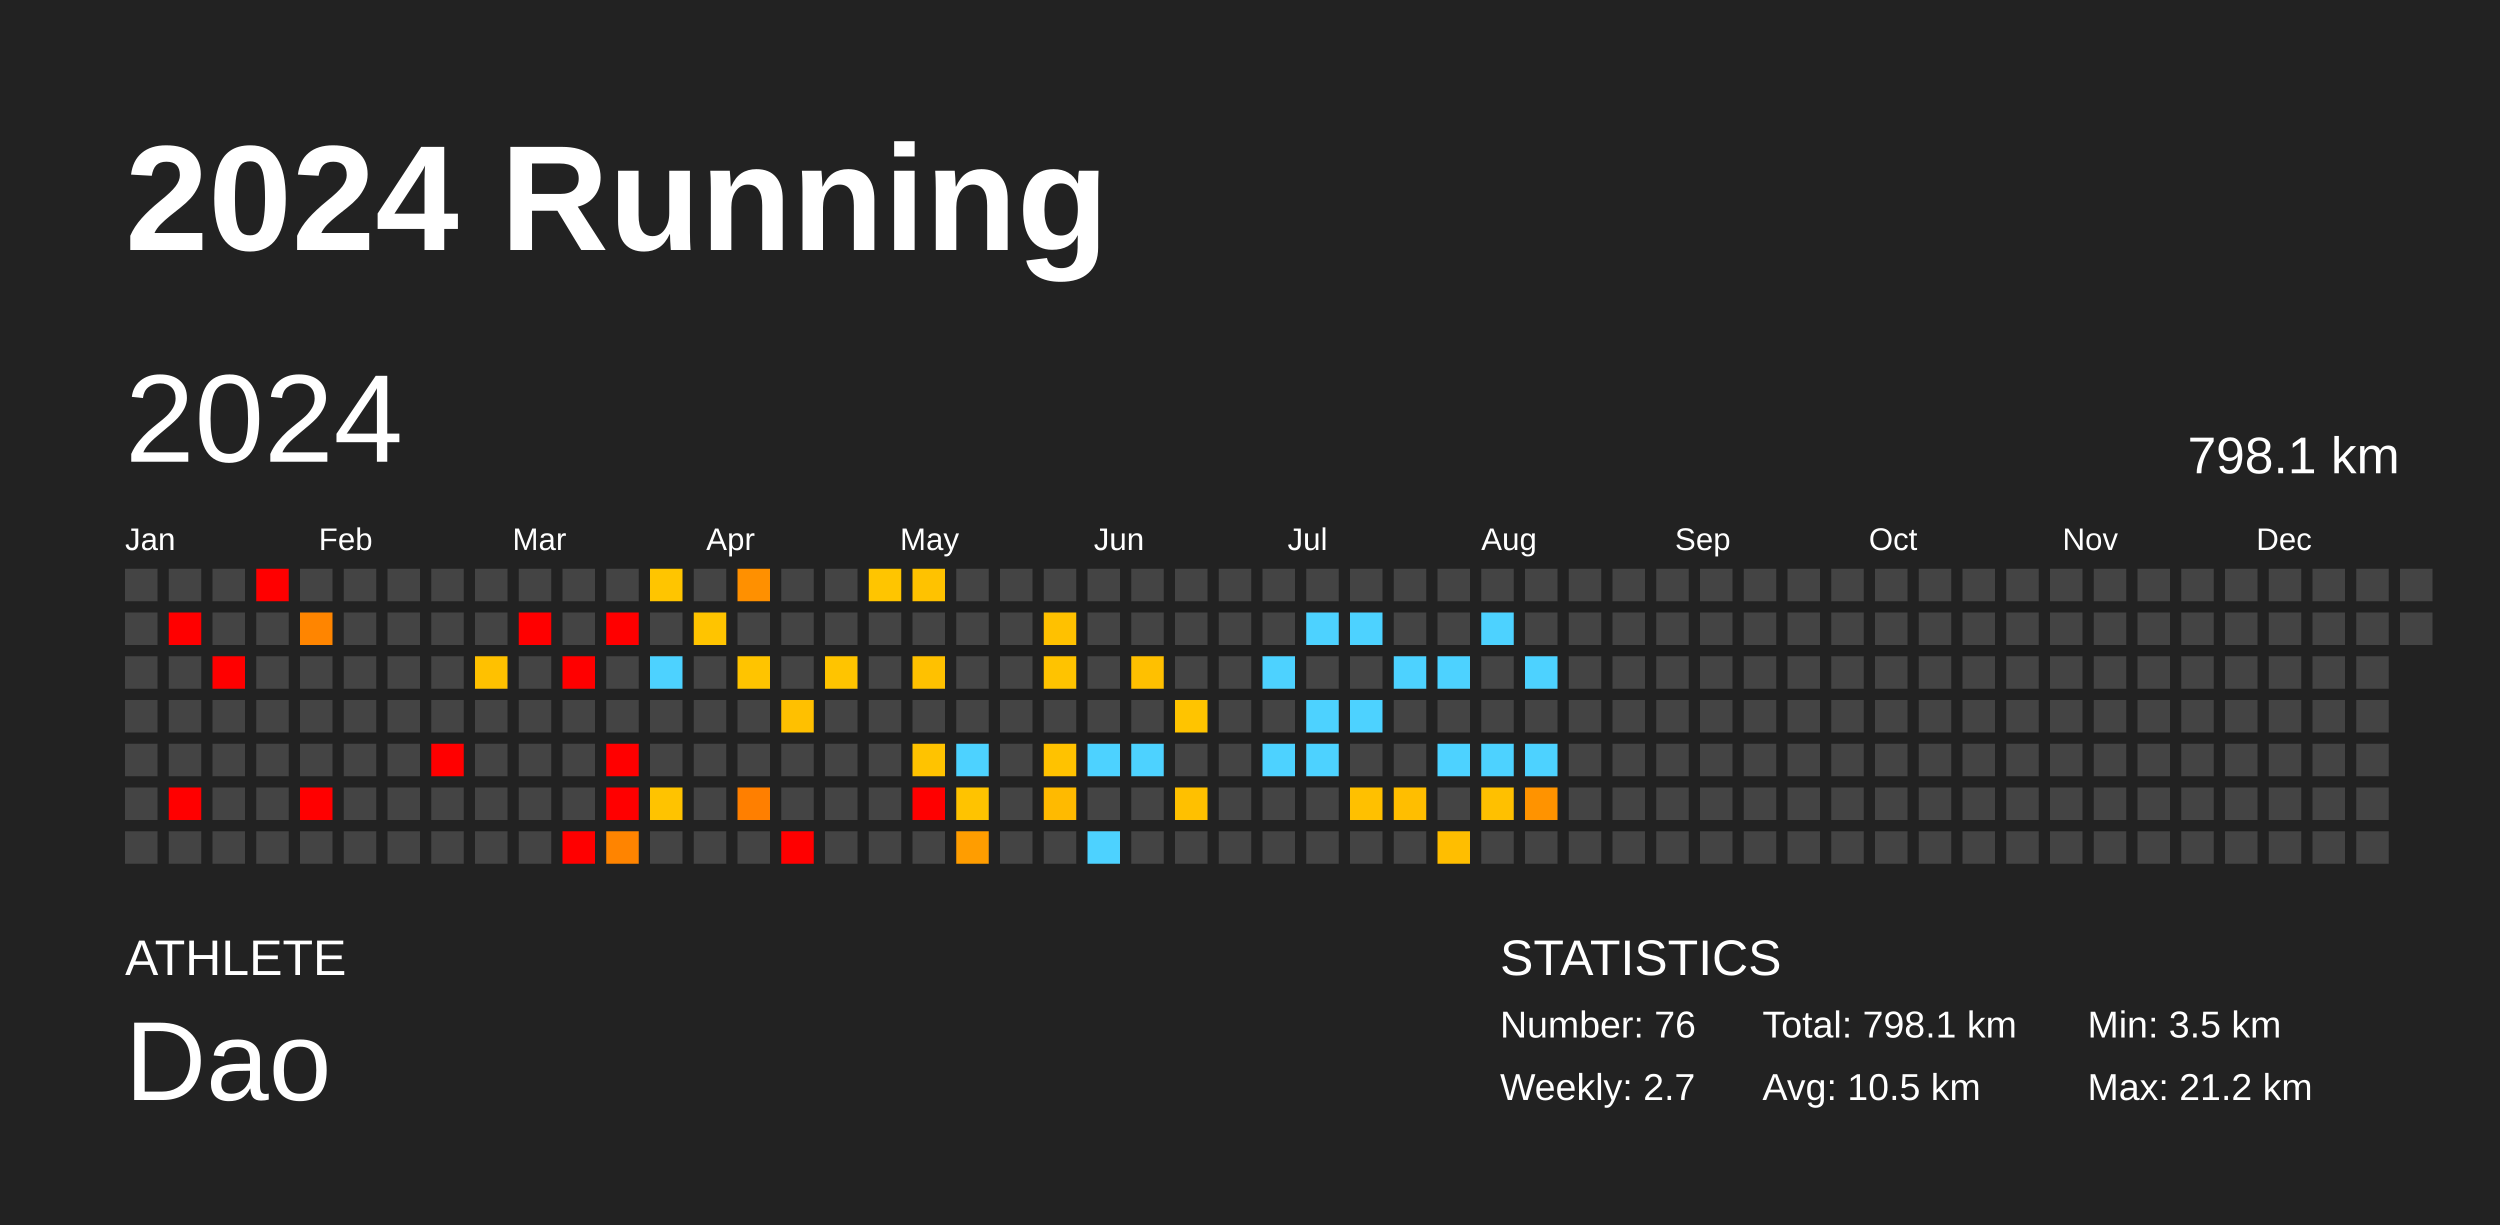
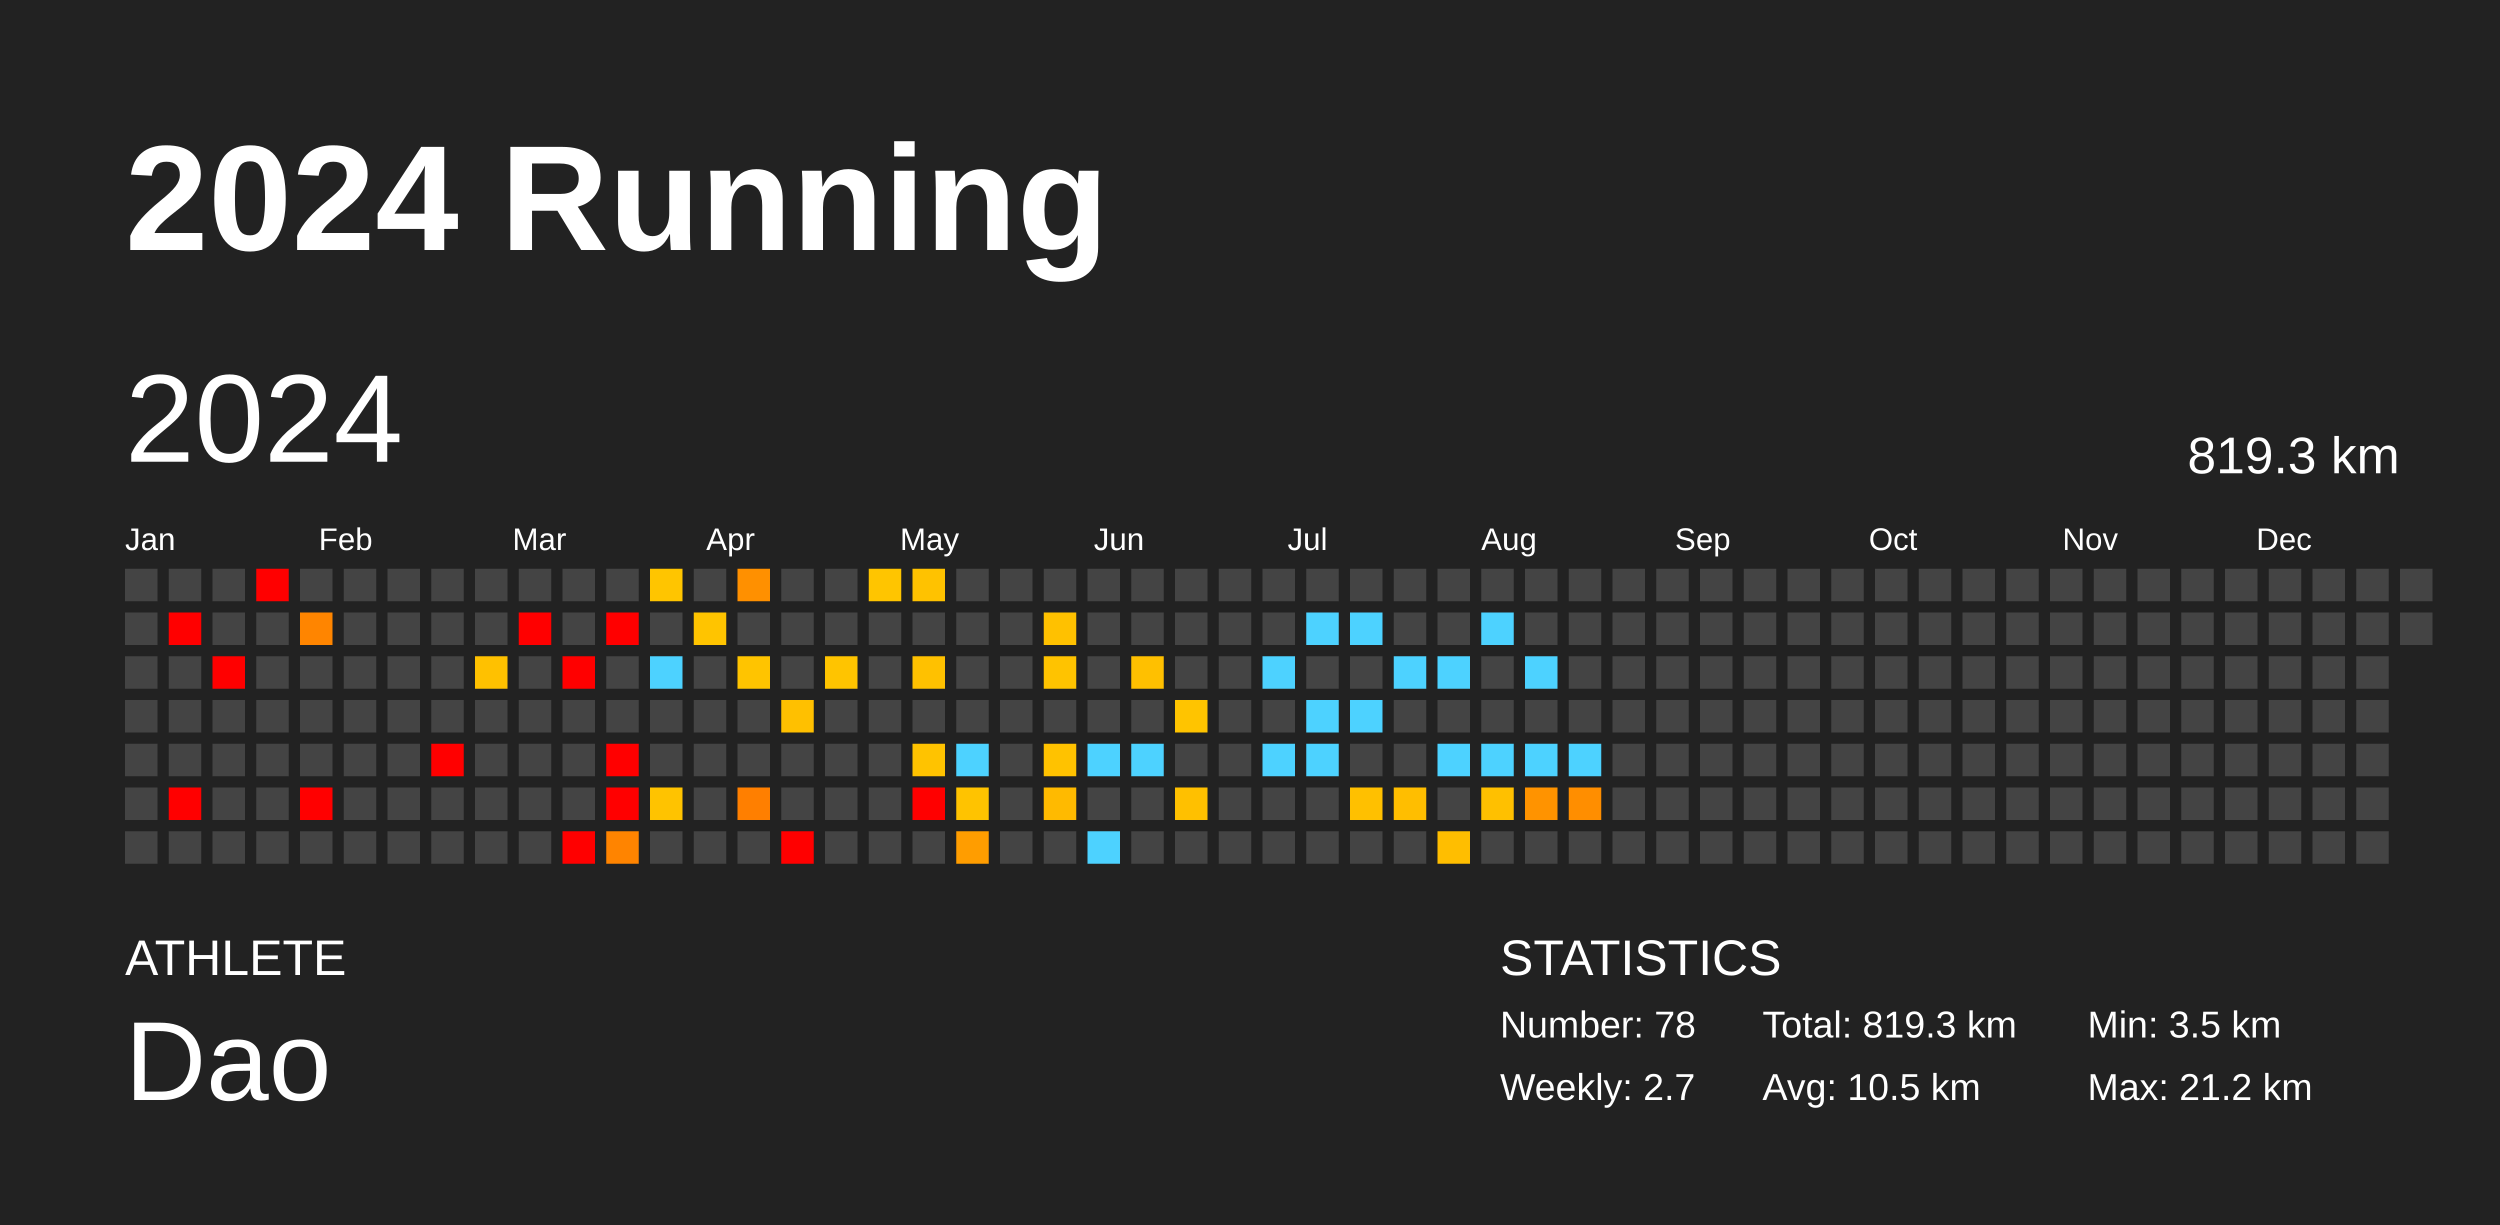
<svg xmlns="http://www.w3.org/2000/svg" baseProfile="full" height="98mm" version="1.1" viewBox="0,0,200,98" width="200mm">
  <defs />
  <rect fill="#222222" height="98" width="200" x="0" y="0" />
  <text fill="#FFFFFF" style="font-size:12px; font-family:Arial; font-weight:bold;" x="10" y="20">2024 Running</text>
  <text fill="#FFFFFF" style="font-size:4px; font-family:Arial" x="10" y="78">ATHLETE</text>
  <text fill="#FFFFFF" style="font-size:9px; font-family:Arial" x="10" y="88">Dao</text>
  <text fill="#FFFFFF" style="font-size:4px; font-family:Arial" x="120" y="78">STATISTICS</text>
-   <text fill="#FFFFFF" style="font-size:3px; font-family:Arial" x="120" y="83">Number: 76</text>
+   <text fill="#FFFFFF" style="font-size:3px; font-family:Arial" x="120" y="83">Number: 78</text>
  <text fill="#FFFFFF" style="font-size:3px; font-family:Arial" x="120" y="88">Weekly: 2.7</text>
-   <text fill="#FFFFFF" style="font-size:3px; font-family:Arial" x="141" y="83">Total: 798.1 km</text>
+   <text fill="#FFFFFF" style="font-size:3px; font-family:Arial" x="141" y="83">Total: 819.3 km</text>
  <text fill="#FFFFFF" style="font-size:3px; font-family:Arial" x="141" y="88">Avg: 10.5 km</text>
  <text fill="#FFFFFF" style="font-size:3px; font-family:Arial" x="167" y="83">Min: 3.5 km</text>
  <text fill="#FFFFFF" style="font-size:3px; font-family:Arial" x="167" y="88">Max: 21.2 km</text>
  <text dominant-baseline="hanging" fill="#FFFFFF" style="font-size:10.0px; font-family:Arial;" x="10" y="30">2024</text>
-   <text dominant-baseline="hanging" fill="#FFFFFF" style="font-size:4.125px; font-family:Arial;" x="175" y="35">798.1 km</text>
+   <text dominant-baseline="hanging" fill="#FFFFFF" style="font-size:4.125px; font-family:Arial;" x="175" y="35">819.3 km</text>
  <text fill="#FFFFFF" style="font-size:2.5px; font-family:Arial" x="10.0" y="44">Jan</text>
  <text fill="#FFFFFF" style="font-size:2.5px; font-family:Arial" x="25.5" y="44">Feb</text>
  <text fill="#FFFFFF" style="font-size:2.5px; font-family:Arial" x="41.0" y="44">Mar</text>
  <text fill="#FFFFFF" style="font-size:2.5px; font-family:Arial" x="56.5" y="44">Apr</text>
  <text fill="#FFFFFF" style="font-size:2.5px; font-family:Arial" x="72.0" y="44">May</text>
  <text fill="#FFFFFF" style="font-size:2.5px; font-family:Arial" x="87.5" y="44">Jun</text>
  <text fill="#FFFFFF" style="font-size:2.5px; font-family:Arial" x="103.0" y="44">Jul</text>
  <text fill="#FFFFFF" style="font-size:2.5px; font-family:Arial" x="118.5" y="44">Aug</text>
  <text fill="#FFFFFF" style="font-size:2.5px; font-family:Arial" x="134.0" y="44">Sep</text>
  <text fill="#FFFFFF" style="font-size:2.5px; font-family:Arial" x="149.5" y="44">Oct</text>
  <text fill="#FFFFFF" style="font-size:2.5px; font-family:Arial" x="165.0" y="44">Nov</text>
  <text fill="#FFFFFF" style="font-size:2.5px; font-family:Arial" x="180.5" y="44">Dec</text>
  <rect fill="#444444" height="2.6" width="2.6" x="10.0" y="45.5" />
  <rect fill="#444444" height="2.6" width="2.6" x="10.0" y="49.0" />
  <rect fill="#444444" height="2.6" width="2.6" x="10.0" y="52.5" />
  <rect fill="#444444" height="2.6" width="2.6" x="10.0" y="56.0" />
  <rect fill="#444444" height="2.6" width="2.6" x="10.0" y="59.5" />
  <rect fill="#444444" height="2.6" width="2.6" x="10.0" y="63.0" />
  <rect fill="#444444" height="2.6" width="2.6" x="10.0" y="66.5" />
  <rect fill="#444444" height="2.6" width="2.6" x="13.5" y="45.5" />
  <rect fill="red" height="2.6" width="2.6" x="13.5" y="49.0" />
  <rect fill="#444444" height="2.6" width="2.6" x="13.5" y="52.5" />
  <rect fill="#444444" height="2.6" width="2.6" x="13.5" y="56.0" />
  <rect fill="#444444" height="2.6" width="2.6" x="13.5" y="59.5" />
  <rect fill="red" height="2.6" width="2.6" x="13.5" y="63.0" />
  <rect fill="#444444" height="2.6" width="2.6" x="13.5" y="66.5" />
  <rect fill="#444444" height="2.6" width="2.6" x="17.0" y="45.5" />
  <rect fill="#444444" height="2.6" width="2.6" x="17.0" y="49.0" />
  <rect fill="red" height="2.6" width="2.6" x="17.0" y="52.5" />
  <rect fill="#444444" height="2.6" width="2.6" x="17.0" y="56.0" />
  <rect fill="#444444" height="2.6" width="2.6" x="17.0" y="59.5" />
  <rect fill="#444444" height="2.6" width="2.6" x="17.0" y="63.0" />
  <rect fill="#444444" height="2.6" width="2.6" x="17.0" y="66.5" />
  <rect fill="red" height="2.6" width="2.6" x="20.5" y="45.5" />
  <rect fill="#444444" height="2.6" width="2.6" x="20.5" y="49.0" />
  <rect fill="#444444" height="2.6" width="2.6" x="20.5" y="52.5" />
  <rect fill="#444444" height="2.6" width="2.6" x="20.5" y="56.0" />
  <rect fill="#444444" height="2.6" width="2.6" x="20.5" y="59.5" />
  <rect fill="#444444" height="2.6" width="2.6" x="20.5" y="63.0" />
  <rect fill="#444444" height="2.6" width="2.6" x="20.5" y="66.5" />
  <rect fill="#444444" height="2.6" width="2.6" x="24.0" y="45.5" />
  <rect fill="#ff8500" height="2.6" width="2.6" x="24.0" y="49.0" />
  <rect fill="#444444" height="2.6" width="2.6" x="24.0" y="52.5" />
  <rect fill="#444444" height="2.6" width="2.6" x="24.0" y="56.0" />
  <rect fill="#444444" height="2.6" width="2.6" x="24.0" y="59.5" />
  <rect fill="red" height="2.6" width="2.6" x="24.0" y="63.0" />
  <rect fill="#444444" height="2.6" width="2.6" x="24.0" y="66.5" />
  <rect fill="#444444" height="2.6" width="2.6" x="27.5" y="45.5" />
  <rect fill="#444444" height="2.6" width="2.6" x="27.5" y="49.0" />
  <rect fill="#444444" height="2.6" width="2.6" x="27.5" y="52.5" />
  <rect fill="#444444" height="2.6" width="2.6" x="27.5" y="56.0" />
  <rect fill="#444444" height="2.6" width="2.6" x="27.5" y="59.5" />
  <rect fill="#444444" height="2.6" width="2.6" x="27.5" y="63.0" />
  <rect fill="#444444" height="2.6" width="2.6" x="27.5" y="66.5" />
  <rect fill="#444444" height="2.6" width="2.6" x="31.0" y="45.5" />
  <rect fill="#444444" height="2.6" width="2.6" x="31.0" y="49.0" />
  <rect fill="#444444" height="2.6" width="2.6" x="31.0" y="52.5" />
  <rect fill="#444444" height="2.6" width="2.6" x="31.0" y="56.0" />
  <rect fill="#444444" height="2.6" width="2.6" x="31.0" y="59.5" />
  <rect fill="#444444" height="2.6" width="2.6" x="31.0" y="63.0" />
  <rect fill="#444444" height="2.6" width="2.6" x="31.0" y="66.5" />
  <rect fill="#444444" height="2.6" width="2.6" x="34.5" y="45.5" />
  <rect fill="#444444" height="2.6" width="2.6" x="34.5" y="49.0" />
  <rect fill="#444444" height="2.6" width="2.6" x="34.5" y="52.5" />
  <rect fill="#444444" height="2.6" width="2.6" x="34.5" y="56.0" />
  <rect fill="red" height="2.6" width="2.6" x="34.5" y="59.5" />
  <rect fill="#444444" height="2.6" width="2.6" x="34.5" y="63.0" />
  <rect fill="#444444" height="2.6" width="2.6" x="34.5" y="66.5" />
  <rect fill="#444444" height="2.6" width="2.6" x="38.0" y="45.5" />
  <rect fill="#444444" height="2.6" width="2.6" x="38.0" y="49.0" />
  <rect fill="#ffc100" height="2.6" width="2.6" x="38.0" y="52.5" />
  <rect fill="#444444" height="2.6" width="2.6" x="38.0" y="56.0" />
  <rect fill="#444444" height="2.6" width="2.6" x="38.0" y="59.5" />
  <rect fill="#444444" height="2.6" width="2.6" x="38.0" y="63.0" />
  <rect fill="#444444" height="2.6" width="2.6" x="38.0" y="66.5" />
  <rect fill="#444444" height="2.6" width="2.6" x="41.5" y="45.5" />
  <rect fill="red" height="2.6" width="2.6" x="41.5" y="49.0" />
  <rect fill="#444444" height="2.6" width="2.6" x="41.5" y="52.5" />
  <rect fill="#444444" height="2.6" width="2.6" x="41.5" y="56.0" />
  <rect fill="#444444" height="2.6" width="2.6" x="41.5" y="59.5" />
  <rect fill="#444444" height="2.6" width="2.6" x="41.5" y="63.0" />
  <rect fill="#444444" height="2.6" width="2.6" x="41.5" y="66.5" />
  <rect fill="#444444" height="2.6" width="2.6" x="45.0" y="45.5" />
  <rect fill="#444444" height="2.6" width="2.6" x="45.0" y="49.0" />
  <rect fill="red" height="2.6" width="2.6" x="45.0" y="52.5" />
  <rect fill="#444444" height="2.6" width="2.6" x="45.0" y="56.0" />
  <rect fill="#444444" height="2.6" width="2.6" x="45.0" y="59.5" />
  <rect fill="#444444" height="2.6" width="2.6" x="45.0" y="63.0" />
  <rect fill="red" height="2.6" width="2.6" x="45.0" y="66.5" />
  <rect fill="#444444" height="2.6" width="2.6" x="48.5" y="45.5" />
  <rect fill="red" height="2.6" width="2.6" x="48.5" y="49.0" />
  <rect fill="#444444" height="2.6" width="2.6" x="48.5" y="52.5" />
  <rect fill="#444444" height="2.6" width="2.6" x="48.5" y="56.0" />
  <rect fill="red" height="2.6" width="2.6" x="48.5" y="59.5" />
  <rect fill="red" height="2.6" width="2.6" x="48.5" y="63.0" />
  <rect fill="#ff8400" height="2.6" width="2.6" x="48.5" y="66.5" />
  <rect fill="#ffc500" height="2.6" width="2.6" x="52.0" y="45.5" />
  <rect fill="#444444" height="2.6" width="2.6" x="52.0" y="49.0" />
  <rect fill="#4dd2ff" height="2.6" width="2.6" x="52.0" y="52.5" />
  <rect fill="#444444" height="2.6" width="2.6" x="52.0" y="56.0" />
  <rect fill="#444444" height="2.6" width="2.6" x="52.0" y="59.5" />
  <rect fill="#ffc300" height="2.6" width="2.6" x="52.0" y="63.0" />
  <rect fill="#444444" height="2.6" width="2.6" x="52.0" y="66.5" />
  <rect fill="#444444" height="2.6" width="2.6" x="55.5" y="45.5" />
  <rect fill="#ffc400" height="2.6" width="2.6" x="55.5" y="49.0" />
  <rect fill="#444444" height="2.6" width="2.6" x="55.5" y="52.5" />
  <rect fill="#444444" height="2.6" width="2.6" x="55.5" y="56.0" />
  <rect fill="#444444" height="2.6" width="2.6" x="55.5" y="59.5" />
  <rect fill="#444444" height="2.6" width="2.6" x="55.5" y="63.0" />
  <rect fill="#444444" height="2.6" width="2.6" x="55.5" y="66.5" />
  <rect fill="#ff9000" height="2.6" width="2.6" x="59.0" y="45.5" />
  <rect fill="#444444" height="2.6" width="2.6" x="59.0" y="49.0" />
  <rect fill="#ffc400" height="2.6" width="2.6" x="59.0" y="52.5" />
  <rect fill="#444444" height="2.6" width="2.6" x="59.0" y="56.0" />
  <rect fill="#444444" height="2.6" width="2.6" x="59.0" y="59.5" />
  <rect fill="#ff7f00" height="2.6" width="2.6" x="59.0" y="63.0" />
  <rect fill="#444444" height="2.6" width="2.6" x="59.0" y="66.5" />
  <rect fill="#444444" height="2.6" width="2.6" x="62.5" y="45.5" />
  <rect fill="#444444" height="2.6" width="2.6" x="62.5" y="49.0" />
  <rect fill="#444444" height="2.6" width="2.6" x="62.5" y="52.5" />
  <rect fill="#ffc000" height="2.6" width="2.6" x="62.5" y="56.0" />
  <rect fill="#444444" height="2.6" width="2.6" x="62.5" y="59.5" />
  <rect fill="#444444" height="2.6" width="2.6" x="62.5" y="63.0" />
  <rect fill="red" height="2.6" width="2.6" x="62.5" y="66.5" />
  <rect fill="#444444" height="2.6" width="2.6" x="66.0" y="45.5" />
  <rect fill="#444444" height="2.6" width="2.6" x="66.0" y="49.0" />
  <rect fill="#ffc400" height="2.6" width="2.6" x="66.0" y="52.5" />
  <rect fill="#444444" height="2.6" width="2.6" x="66.0" y="56.0" />
  <rect fill="#444444" height="2.6" width="2.6" x="66.0" y="59.5" />
  <rect fill="#444444" height="2.6" width="2.6" x="66.0" y="63.0" />
  <rect fill="#444444" height="2.6" width="2.6" x="66.0" y="66.5" />
  <rect fill="#ffc500" height="2.6" width="2.6" x="69.5" y="45.5" />
  <rect fill="#444444" height="2.6" width="2.6" x="69.5" y="49.0" />
  <rect fill="#444444" height="2.6" width="2.6" x="69.5" y="52.5" />
  <rect fill="#444444" height="2.6" width="2.6" x="69.5" y="56.0" />
  <rect fill="#444444" height="2.6" width="2.6" x="69.5" y="59.5" />
  <rect fill="#444444" height="2.6" width="2.6" x="69.5" y="63.0" />
  <rect fill="#444444" height="2.6" width="2.6" x="69.5" y="66.5" />
  <rect fill="#ffc200" height="2.6" width="2.6" x="73.0" y="45.5" />
  <rect fill="#444444" height="2.6" width="2.6" x="73.0" y="49.0" />
  <rect fill="#ffc100" height="2.6" width="2.6" x="73.0" y="52.5" />
  <rect fill="#444444" height="2.6" width="2.6" x="73.0" y="56.0" />
  <rect fill="#ffc300" height="2.6" width="2.6" x="73.0" y="59.5" />
  <rect fill="red" height="2.6" width="2.6" x="73.0" y="63.0" />
  <rect fill="#444444" height="2.6" width="2.6" x="73.0" y="66.5" />
  <rect fill="#444444" height="2.6" width="2.6" x="76.5" y="45.5" />
  <rect fill="#444444" height="2.6" width="2.6" x="76.5" y="49.0" />
  <rect fill="#444444" height="2.6" width="2.6" x="76.5" y="52.5" />
  <rect fill="#444444" height="2.6" width="2.6" x="76.5" y="56.0" />
  <rect fill="#4dd2ff" height="2.6" width="2.6" x="76.5" y="59.5" />
  <rect fill="#ffc300" height="2.6" width="2.6" x="76.5" y="63.0" />
  <rect fill="#ff9d00" height="2.6" width="2.6" x="76.5" y="66.5" />
  <rect fill="#444444" height="2.6" width="2.6" x="80.0" y="45.5" />
  <rect fill="#444444" height="2.6" width="2.6" x="80.0" y="49.0" />
  <rect fill="#444444" height="2.6" width="2.6" x="80.0" y="52.5" />
  <rect fill="#444444" height="2.6" width="2.6" x="80.0" y="56.0" />
  <rect fill="#444444" height="2.6" width="2.6" x="80.0" y="59.5" />
  <rect fill="#444444" height="2.6" width="2.6" x="80.0" y="63.0" />
  <rect fill="#444444" height="2.6" width="2.6" x="80.0" y="66.5" />
  <rect fill="#444444" height="2.6" width="2.6" x="83.5" y="45.5" />
  <rect fill="#ffc100" height="2.6" width="2.6" x="83.5" y="49.0" />
  <rect fill="#ffc300" height="2.6" width="2.6" x="83.5" y="52.5" />
  <rect fill="#444444" height="2.6" width="2.6" x="83.5" y="56.0" />
  <rect fill="#ffc200" height="2.6" width="2.6" x="83.5" y="59.5" />
  <rect fill="#ffba00" height="2.6" width="2.6" x="83.5" y="63.0" />
  <rect fill="#444444" height="2.6" width="2.6" x="83.5" y="66.5" />
  <rect fill="#444444" height="2.6" width="2.6" x="87.0" y="45.5" />
  <rect fill="#444444" height="2.6" width="2.6" x="87.0" y="49.0" />
  <rect fill="#444444" height="2.6" width="2.6" x="87.0" y="52.5" />
  <rect fill="#444444" height="2.6" width="2.6" x="87.0" y="56.0" />
  <rect fill="#4dd2ff" height="2.6" width="2.6" x="87.0" y="59.5" />
  <rect fill="#444444" height="2.6" width="2.6" x="87.0" y="63.0" />
  <rect fill="#4dd2ff" height="2.6" width="2.6" x="87.0" y="66.5" />
  <rect fill="#444444" height="2.6" width="2.6" x="90.5" y="45.5" />
  <rect fill="#444444" height="2.6" width="2.6" x="90.5" y="49.0" />
  <rect fill="#ffc000" height="2.6" width="2.6" x="90.5" y="52.5" />
  <rect fill="#444444" height="2.6" width="2.6" x="90.5" y="56.0" />
  <rect fill="#4dd2ff" height="2.6" width="2.6" x="90.5" y="59.5" />
  <rect fill="#444444" height="2.6" width="2.6" x="90.5" y="63.0" />
  <rect fill="#444444" height="2.6" width="2.6" x="90.5" y="66.5" />
  <rect fill="#444444" height="2.6" width="2.6" x="94.0" y="45.5" />
  <rect fill="#444444" height="2.6" width="2.6" x="94.0" y="49.0" />
  <rect fill="#444444" height="2.6" width="2.6" x="94.0" y="52.5" />
  <rect fill="#ffc400" height="2.6" width="2.6" x="94.0" y="56.0" />
  <rect fill="#444444" height="2.6" width="2.6" x="94.0" y="59.5" />
  <rect fill="#ffc000" height="2.6" width="2.6" x="94.0" y="63.0" />
  <rect fill="#444444" height="2.6" width="2.6" x="94.0" y="66.5" />
  <rect fill="#444444" height="2.6" width="2.6" x="97.5" y="45.5" />
  <rect fill="#444444" height="2.6" width="2.6" x="97.5" y="49.0" />
  <rect fill="#444444" height="2.6" width="2.6" x="97.5" y="52.5" />
  <rect fill="#444444" height="2.6" width="2.6" x="97.5" y="56.0" />
  <rect fill="#444444" height="2.6" width="2.6" x="97.5" y="59.5" />
  <rect fill="#444444" height="2.6" width="2.6" x="97.5" y="63.0" />
  <rect fill="#444444" height="2.6" width="2.6" x="97.5" y="66.5" />
  <rect fill="#444444" height="2.6" width="2.6" x="101.0" y="45.5" />
  <rect fill="#444444" height="2.6" width="2.6" x="101.0" y="49.0" />
  <rect fill="#4dd2ff" height="2.6" width="2.6" x="101.0" y="52.5" />
  <rect fill="#444444" height="2.6" width="2.6" x="101.0" y="56.0" />
  <rect fill="#4dd2ff" height="2.6" width="2.6" x="101.0" y="59.5" />
  <rect fill="#444444" height="2.6" width="2.6" x="101.0" y="63.0" />
  <rect fill="#444444" height="2.6" width="2.6" x="101.0" y="66.5" />
  <rect fill="#444444" height="2.6" width="2.6" x="104.5" y="45.5" />
  <rect fill="#4dd2ff" height="2.6" width="2.6" x="104.5" y="49.0" />
  <rect fill="#444444" height="2.6" width="2.6" x="104.5" y="52.5" />
  <rect fill="#4dd2ff" height="2.6" width="2.6" x="104.5" y="56.0" />
  <rect fill="#4dd2ff" height="2.6" width="2.6" x="104.5" y="59.5" />
  <rect fill="#444444" height="2.6" width="2.6" x="104.5" y="63.0" />
  <rect fill="#444444" height="2.6" width="2.6" x="104.5" y="66.5" />
  <rect fill="#444444" height="2.6" width="2.6" x="108.0" y="45.5" />
  <rect fill="#4dd2ff" height="2.6" width="2.6" x="108.0" y="49.0" />
  <rect fill="#444444" height="2.6" width="2.6" x="108.0" y="52.5" />
  <rect fill="#4dd2ff" height="2.6" width="2.6" x="108.0" y="56.0" />
  <rect fill="#444444" height="2.6" width="2.6" x="108.0" y="59.5" />
  <rect fill="#ffc000" height="2.6" width="2.6" x="108.0" y="63.0" />
  <rect fill="#444444" height="2.6" width="2.6" x="108.0" y="66.5" />
  <rect fill="#444444" height="2.6" width="2.6" x="111.5" y="45.5" />
  <rect fill="#444444" height="2.6" width="2.6" x="111.5" y="49.0" />
  <rect fill="#4dd2ff" height="2.6" width="2.6" x="111.5" y="52.5" />
  <rect fill="#444444" height="2.6" width="2.6" x="111.5" y="56.0" />
  <rect fill="#444444" height="2.6" width="2.6" x="111.5" y="59.5" />
  <rect fill="#ffbe00" height="2.6" width="2.6" x="111.5" y="63.0" />
  <rect fill="#444444" height="2.6" width="2.6" x="111.5" y="66.5" />
  <rect fill="#444444" height="2.6" width="2.6" x="115.0" y="45.5" />
  <rect fill="#444444" height="2.6" width="2.6" x="115.0" y="49.0" />
  <rect fill="#4dd2ff" height="2.6" width="2.6" x="115.0" y="52.5" />
  <rect fill="#444444" height="2.6" width="2.6" x="115.0" y="56.0" />
  <rect fill="#4dd2ff" height="2.6" width="2.6" x="115.0" y="59.5" />
  <rect fill="#444444" height="2.6" width="2.6" x="115.0" y="63.0" />
  <rect fill="#ffbe00" height="2.6" width="2.6" x="115.0" y="66.5" />
  <rect fill="#444444" height="2.6" width="2.6" x="118.5" y="45.5" />
  <rect fill="#4dd2ff" height="2.6" width="2.6" x="118.5" y="49.0" />
  <rect fill="#444444" height="2.6" width="2.6" x="118.5" y="52.5" />
  <rect fill="#444444" height="2.6" width="2.6" x="118.5" y="56.0" />
  <rect fill="#4dd2ff" height="2.6" width="2.6" x="118.5" y="59.5" />
  <rect fill="#ffc000" height="2.6" width="2.6" x="118.5" y="63.0" />
  <rect fill="#444444" height="2.6" width="2.6" x="118.5" y="66.5" />
  <rect fill="#444444" height="2.6" width="2.6" x="122.0" y="45.5" />
  <rect fill="#444444" height="2.6" width="2.6" x="122.0" y="49.0" />
  <rect fill="#4dd2ff" height="2.6" width="2.6" x="122.0" y="52.5" />
  <rect fill="#444444" height="2.6" width="2.6" x="122.0" y="56.0" />
  <rect fill="#4dd2ff" height="2.6" width="2.6" x="122.0" y="59.5" />
  <rect fill="#ff9300" height="2.6" width="2.6" x="122.0" y="63.0" />
  <rect fill="#444444" height="2.6" width="2.6" x="122.0" y="66.5" />
  <rect fill="#444444" height="2.6" width="2.6" x="125.5" y="45.5" />
  <rect fill="#444444" height="2.6" width="2.6" x="125.5" y="49.0" />
  <rect fill="#444444" height="2.6" width="2.6" x="125.5" y="52.5" />
  <rect fill="#444444" height="2.6" width="2.6" x="125.5" y="56.0" />
-   <rect fill="#444444" height="2.6" width="2.6" x="125.5" y="59.5" />
-   <rect fill="#444444" height="2.6" width="2.6" x="125.5" y="63.0" />
+   <rect fill="#4dd2ff" height="2.6" width="2.6" x="125.5" y="59.5" />
+   <rect fill="#ff8e00" height="2.6" width="2.6" x="125.5" y="63.0" />
  <rect fill="#444444" height="2.6" width="2.6" x="125.5" y="66.5" />
  <rect fill="#444444" height="2.6" width="2.6" x="129.0" y="45.5" />
  <rect fill="#444444" height="2.6" width="2.6" x="129.0" y="49.0" />
  <rect fill="#444444" height="2.6" width="2.6" x="129.0" y="52.5" />
  <rect fill="#444444" height="2.6" width="2.6" x="129.0" y="56.0" />
  <rect fill="#444444" height="2.6" width="2.6" x="129.0" y="59.5" />
  <rect fill="#444444" height="2.6" width="2.6" x="129.0" y="63.0" />
  <rect fill="#444444" height="2.6" width="2.6" x="129.0" y="66.5" />
  <rect fill="#444444" height="2.6" width="2.6" x="132.5" y="45.5" />
  <rect fill="#444444" height="2.6" width="2.6" x="132.5" y="49.0" />
  <rect fill="#444444" height="2.6" width="2.6" x="132.5" y="52.5" />
  <rect fill="#444444" height="2.6" width="2.6" x="132.5" y="56.0" />
  <rect fill="#444444" height="2.6" width="2.6" x="132.5" y="59.5" />
  <rect fill="#444444" height="2.6" width="2.6" x="132.5" y="63.0" />
  <rect fill="#444444" height="2.6" width="2.6" x="132.5" y="66.5" />
  <rect fill="#444444" height="2.6" width="2.6" x="136.0" y="45.5" />
  <rect fill="#444444" height="2.6" width="2.6" x="136.0" y="49.0" />
  <rect fill="#444444" height="2.6" width="2.6" x="136.0" y="52.5" />
  <rect fill="#444444" height="2.6" width="2.6" x="136.0" y="56.0" />
  <rect fill="#444444" height="2.6" width="2.6" x="136.0" y="59.5" />
  <rect fill="#444444" height="2.6" width="2.6" x="136.0" y="63.0" />
  <rect fill="#444444" height="2.6" width="2.6" x="136.0" y="66.5" />
  <rect fill="#444444" height="2.6" width="2.6" x="139.5" y="45.5" />
  <rect fill="#444444" height="2.6" width="2.6" x="139.5" y="49.0" />
  <rect fill="#444444" height="2.6" width="2.6" x="139.5" y="52.5" />
  <rect fill="#444444" height="2.6" width="2.6" x="139.5" y="56.0" />
  <rect fill="#444444" height="2.6" width="2.6" x="139.5" y="59.5" />
  <rect fill="#444444" height="2.6" width="2.6" x="139.5" y="63.0" />
  <rect fill="#444444" height="2.6" width="2.6" x="139.5" y="66.5" />
  <rect fill="#444444" height="2.6" width="2.6" x="143.0" y="45.5" />
  <rect fill="#444444" height="2.6" width="2.6" x="143.0" y="49.0" />
  <rect fill="#444444" height="2.6" width="2.6" x="143.0" y="52.5" />
  <rect fill="#444444" height="2.6" width="2.6" x="143.0" y="56.0" />
  <rect fill="#444444" height="2.6" width="2.6" x="143.0" y="59.5" />
  <rect fill="#444444" height="2.6" width="2.6" x="143.0" y="63.0" />
  <rect fill="#444444" height="2.6" width="2.6" x="143.0" y="66.5" />
  <rect fill="#444444" height="2.6" width="2.6" x="146.5" y="45.5" />
  <rect fill="#444444" height="2.6" width="2.6" x="146.5" y="49.0" />
  <rect fill="#444444" height="2.6" width="2.6" x="146.5" y="52.5" />
  <rect fill="#444444" height="2.6" width="2.6" x="146.5" y="56.0" />
  <rect fill="#444444" height="2.6" width="2.6" x="146.5" y="59.5" />
  <rect fill="#444444" height="2.6" width="2.6" x="146.5" y="63.0" />
  <rect fill="#444444" height="2.6" width="2.6" x="146.5" y="66.5" />
  <rect fill="#444444" height="2.6" width="2.6" x="150.0" y="45.5" />
  <rect fill="#444444" height="2.6" width="2.6" x="150.0" y="49.0" />
  <rect fill="#444444" height="2.6" width="2.6" x="150.0" y="52.5" />
  <rect fill="#444444" height="2.6" width="2.6" x="150.0" y="56.0" />
  <rect fill="#444444" height="2.6" width="2.6" x="150.0" y="59.5" />
  <rect fill="#444444" height="2.6" width="2.6" x="150.0" y="63.0" />
  <rect fill="#444444" height="2.6" width="2.6" x="150.0" y="66.5" />
  <rect fill="#444444" height="2.6" width="2.6" x="153.5" y="45.5" />
  <rect fill="#444444" height="2.6" width="2.6" x="153.5" y="49.0" />
  <rect fill="#444444" height="2.6" width="2.6" x="153.5" y="52.5" />
  <rect fill="#444444" height="2.6" width="2.6" x="153.5" y="56.0" />
  <rect fill="#444444" height="2.6" width="2.6" x="153.5" y="59.5" />
  <rect fill="#444444" height="2.6" width="2.6" x="153.5" y="63.0" />
  <rect fill="#444444" height="2.6" width="2.6" x="153.5" y="66.5" />
  <rect fill="#444444" height="2.6" width="2.6" x="157.0" y="45.5" />
  <rect fill="#444444" height="2.6" width="2.6" x="157.0" y="49.0" />
  <rect fill="#444444" height="2.6" width="2.6" x="157.0" y="52.5" />
  <rect fill="#444444" height="2.6" width="2.6" x="157.0" y="56.0" />
  <rect fill="#444444" height="2.6" width="2.6" x="157.0" y="59.5" />
  <rect fill="#444444" height="2.6" width="2.6" x="157.0" y="63.0" />
  <rect fill="#444444" height="2.6" width="2.6" x="157.0" y="66.5" />
  <rect fill="#444444" height="2.6" width="2.6" x="160.5" y="45.5" />
  <rect fill="#444444" height="2.6" width="2.6" x="160.5" y="49.0" />
  <rect fill="#444444" height="2.6" width="2.6" x="160.5" y="52.5" />
  <rect fill="#444444" height="2.6" width="2.6" x="160.5" y="56.0" />
  <rect fill="#444444" height="2.6" width="2.6" x="160.5" y="59.5" />
  <rect fill="#444444" height="2.6" width="2.6" x="160.5" y="63.0" />
  <rect fill="#444444" height="2.6" width="2.6" x="160.5" y="66.5" />
  <rect fill="#444444" height="2.6" width="2.6" x="164.0" y="45.5" />
  <rect fill="#444444" height="2.6" width="2.6" x="164.0" y="49.0" />
  <rect fill="#444444" height="2.6" width="2.6" x="164.0" y="52.5" />
  <rect fill="#444444" height="2.6" width="2.6" x="164.0" y="56.0" />
  <rect fill="#444444" height="2.6" width="2.6" x="164.0" y="59.5" />
  <rect fill="#444444" height="2.6" width="2.6" x="164.0" y="63.0" />
  <rect fill="#444444" height="2.6" width="2.6" x="164.0" y="66.5" />
  <rect fill="#444444" height="2.6" width="2.6" x="167.5" y="45.5" />
  <rect fill="#444444" height="2.6" width="2.6" x="167.5" y="49.0" />
  <rect fill="#444444" height="2.6" width="2.6" x="167.5" y="52.5" />
  <rect fill="#444444" height="2.6" width="2.6" x="167.5" y="56.0" />
  <rect fill="#444444" height="2.6" width="2.6" x="167.5" y="59.5" />
  <rect fill="#444444" height="2.6" width="2.6" x="167.5" y="63.0" />
  <rect fill="#444444" height="2.6" width="2.6" x="167.5" y="66.5" />
  <rect fill="#444444" height="2.6" width="2.6" x="171.0" y="45.5" />
  <rect fill="#444444" height="2.6" width="2.6" x="171.0" y="49.0" />
  <rect fill="#444444" height="2.6" width="2.6" x="171.0" y="52.5" />
  <rect fill="#444444" height="2.6" width="2.6" x="171.0" y="56.0" />
  <rect fill="#444444" height="2.6" width="2.6" x="171.0" y="59.5" />
  <rect fill="#444444" height="2.6" width="2.6" x="171.0" y="63.0" />
  <rect fill="#444444" height="2.6" width="2.6" x="171.0" y="66.5" />
  <rect fill="#444444" height="2.6" width="2.6" x="174.5" y="45.5" />
  <rect fill="#444444" height="2.6" width="2.6" x="174.5" y="49.0" />
  <rect fill="#444444" height="2.6" width="2.6" x="174.5" y="52.5" />
  <rect fill="#444444" height="2.6" width="2.6" x="174.5" y="56.0" />
  <rect fill="#444444" height="2.6" width="2.6" x="174.5" y="59.5" />
  <rect fill="#444444" height="2.6" width="2.6" x="174.5" y="63.0" />
  <rect fill="#444444" height="2.6" width="2.6" x="174.5" y="66.5" />
  <rect fill="#444444" height="2.6" width="2.6" x="178.0" y="45.5" />
  <rect fill="#444444" height="2.6" width="2.6" x="178.0" y="49.0" />
  <rect fill="#444444" height="2.6" width="2.6" x="178.0" y="52.5" />
  <rect fill="#444444" height="2.6" width="2.6" x="178.0" y="56.0" />
  <rect fill="#444444" height="2.6" width="2.6" x="178.0" y="59.5" />
  <rect fill="#444444" height="2.6" width="2.6" x="178.0" y="63.0" />
  <rect fill="#444444" height="2.6" width="2.6" x="178.0" y="66.5" />
  <rect fill="#444444" height="2.6" width="2.6" x="181.5" y="45.5" />
  <rect fill="#444444" height="2.6" width="2.6" x="181.5" y="49.0" />
  <rect fill="#444444" height="2.6" width="2.6" x="181.5" y="52.5" />
  <rect fill="#444444" height="2.6" width="2.6" x="181.5" y="56.0" />
  <rect fill="#444444" height="2.6" width="2.6" x="181.5" y="59.5" />
  <rect fill="#444444" height="2.6" width="2.6" x="181.5" y="63.0" />
  <rect fill="#444444" height="2.6" width="2.6" x="181.5" y="66.5" />
  <rect fill="#444444" height="2.6" width="2.6" x="185.0" y="45.5" />
  <rect fill="#444444" height="2.6" width="2.6" x="185.0" y="49.0" />
  <rect fill="#444444" height="2.6" width="2.6" x="185.0" y="52.5" />
  <rect fill="#444444" height="2.6" width="2.6" x="185.0" y="56.0" />
  <rect fill="#444444" height="2.6" width="2.6" x="185.0" y="59.5" />
  <rect fill="#444444" height="2.6" width="2.6" x="185.0" y="63.0" />
  <rect fill="#444444" height="2.6" width="2.6" x="185.0" y="66.5" />
  <rect fill="#444444" height="2.6" width="2.6" x="188.5" y="45.5" />
  <rect fill="#444444" height="2.6" width="2.6" x="188.5" y="49.0" />
  <rect fill="#444444" height="2.6" width="2.6" x="188.5" y="52.5" />
  <rect fill="#444444" height="2.6" width="2.6" x="188.5" y="56.0" />
  <rect fill="#444444" height="2.6" width="2.6" x="188.5" y="59.5" />
  <rect fill="#444444" height="2.6" width="2.6" x="188.5" y="63.0" />
  <rect fill="#444444" height="2.6" width="2.6" x="188.5" y="66.5" />
  <rect fill="#444444" height="2.6" width="2.6" x="192.0" y="45.5" />
  <rect fill="#444444" height="2.6" width="2.6" x="192.0" y="49.0" />
</svg>
